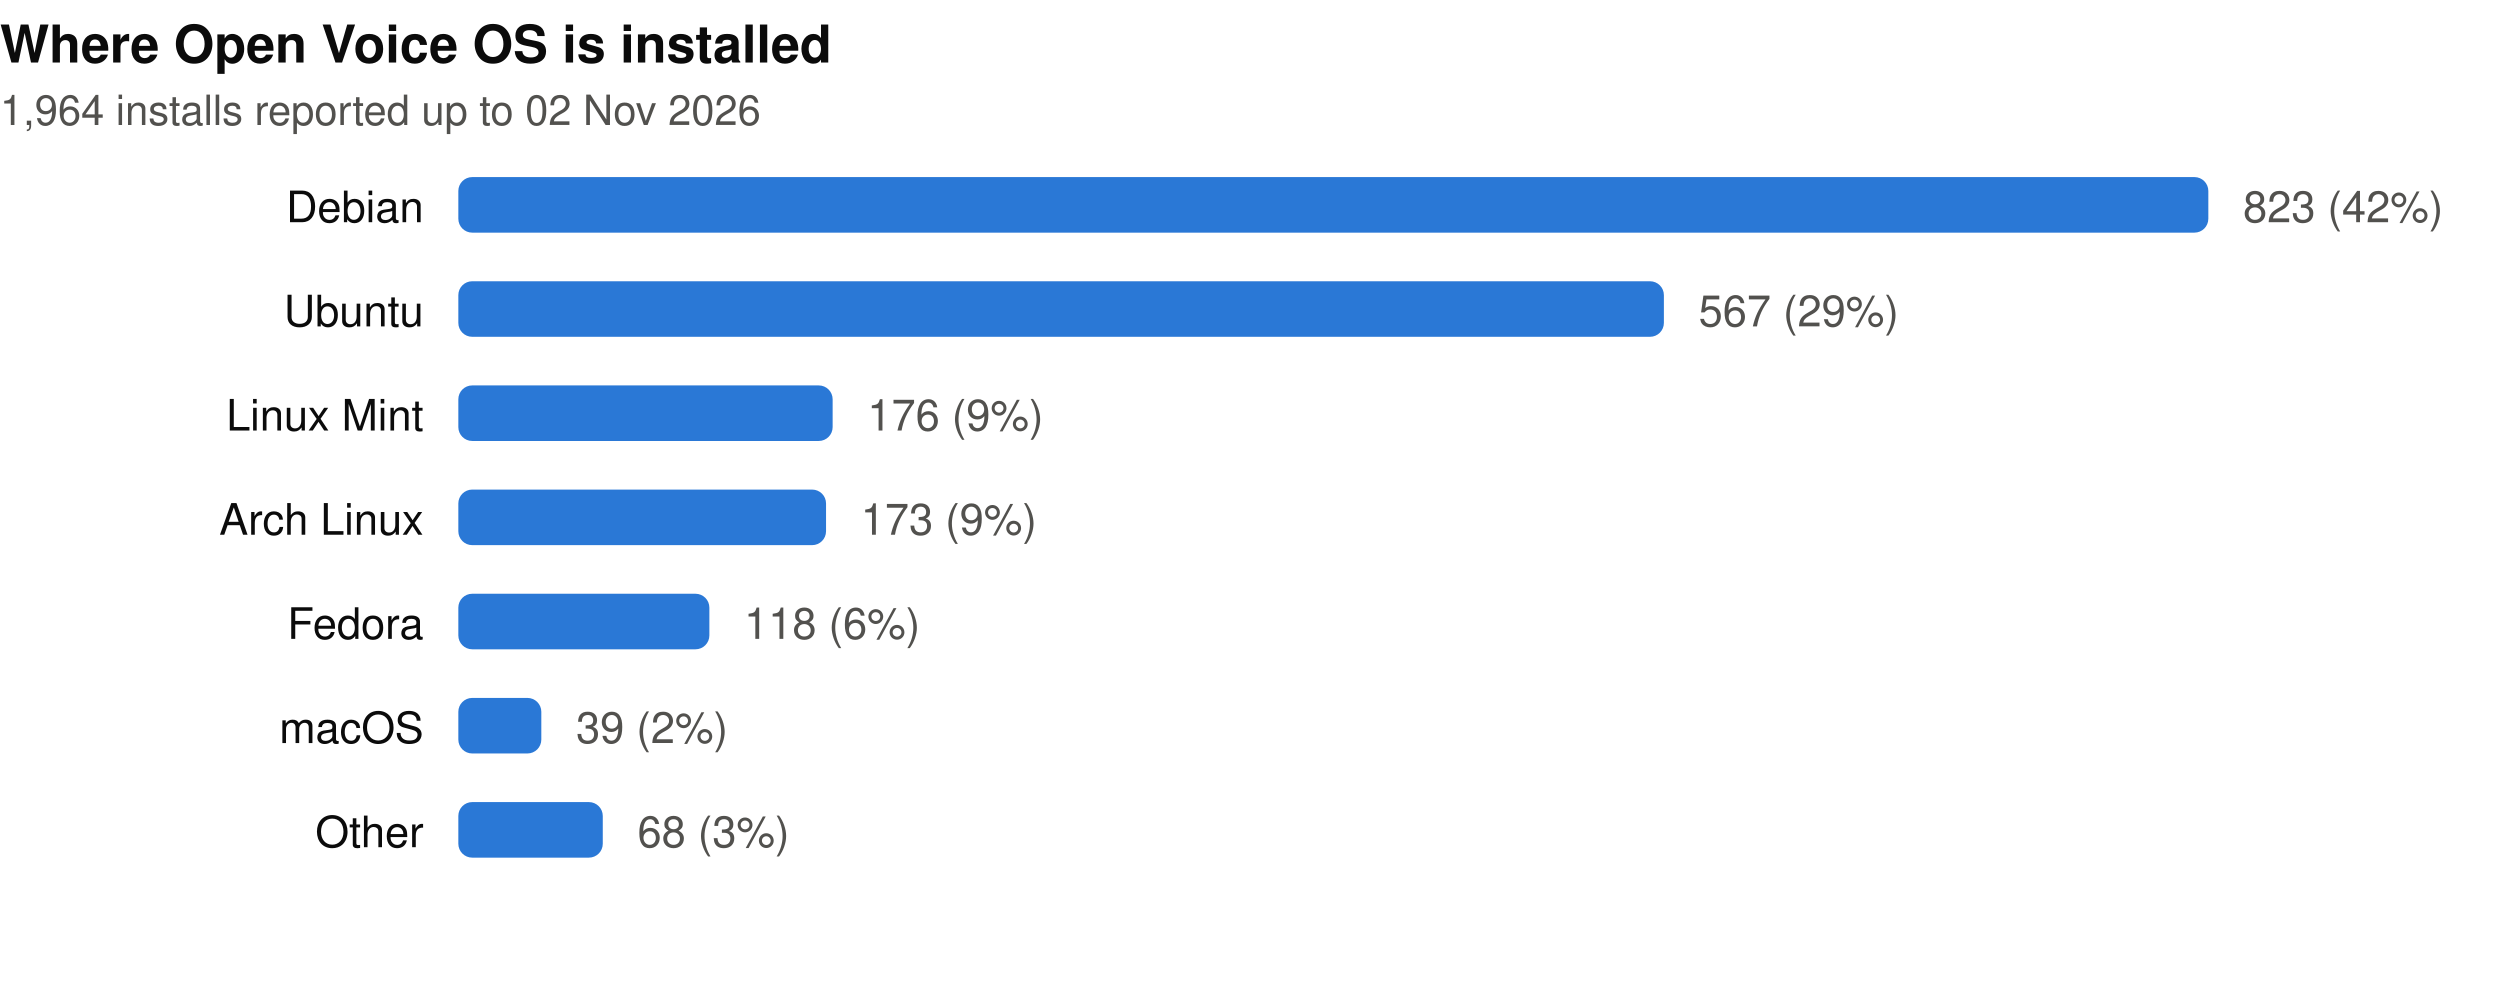
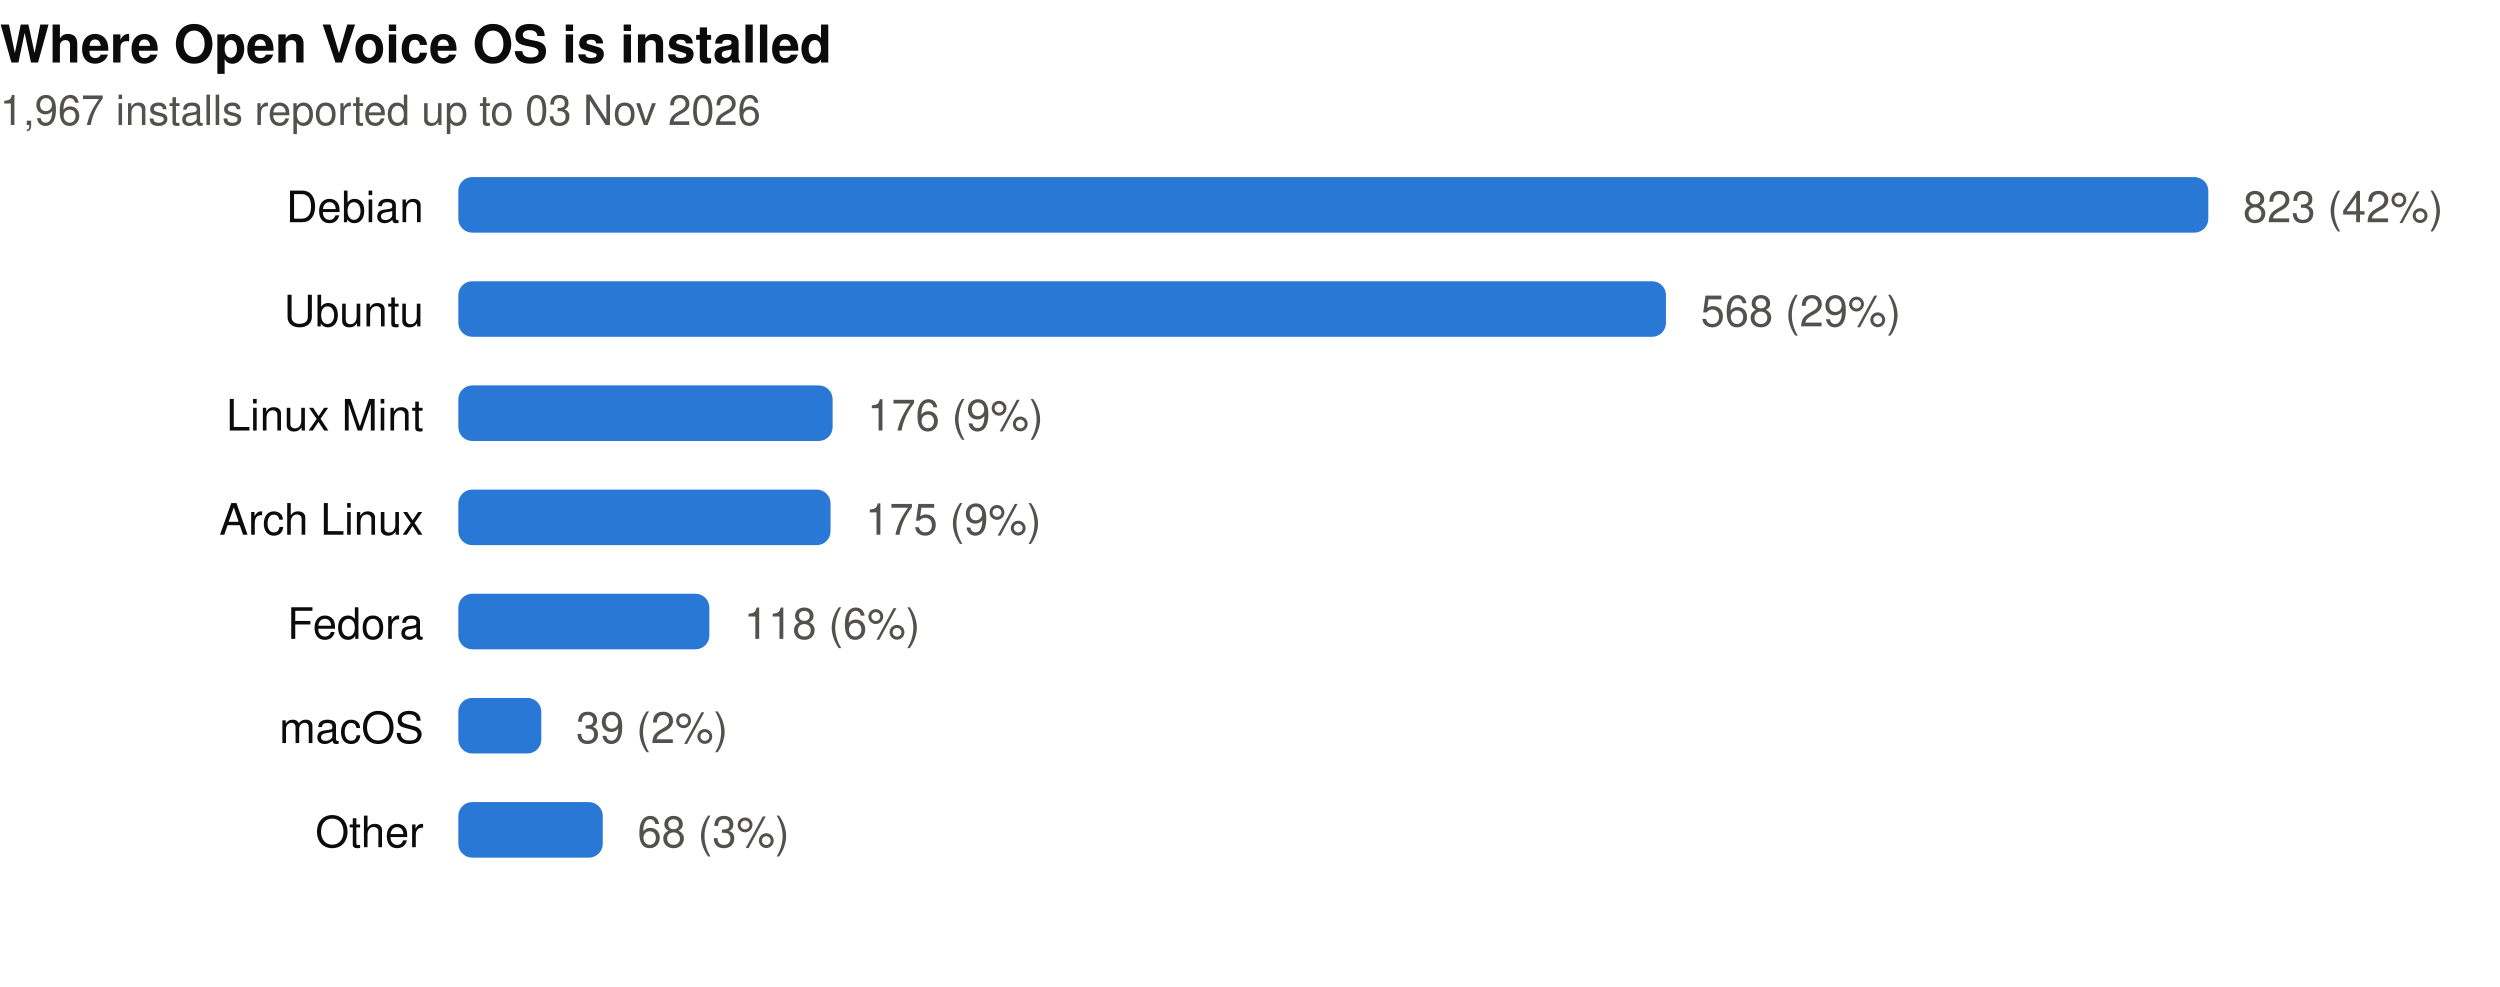
- <svg xmlns="http://www.w3.org/2000/svg" width="720" height="284" viewBox="0 0 720 284" role="img" aria-label="Where Open Voice OS is installed. 1,964 installs reported up to 02 Nov 2026">
+ <svg xmlns="http://www.w3.org/2000/svg" width="720" height="284" viewBox="0 0 720 284" role="img" aria-label="Where Open Voice OS is installed. 1,967 installs reported up to 03 Nov 2026">
  <text x="0" y="18" font-family="ui-sans-serif,-apple-system,BlinkMacSystemFont,'Segoe UI',Helvetica,Arial,sans-serif" font-size="15" font-weight="600" fill="#0b0b0b">Where Open Voice OS is installed</text>
-   <text x="0" y="36" font-family="ui-sans-serif,-apple-system,BlinkMacSystemFont,'Segoe UI',Helvetica,Arial,sans-serif" font-size="12" fill="#52514e">1,964 installs reported up to 02 Nov 2026</text>
+   <text x="0" y="36" font-family="ui-sans-serif,-apple-system,BlinkMacSystemFont,'Segoe UI',Helvetica,Arial,sans-serif" font-size="12" fill="#52514e">1,967 installs reported up to 03 Nov 2026</text>
  <text x="122" y="64.0" text-anchor="end" font-family="ui-sans-serif,-apple-system,BlinkMacSystemFont,'Segoe UI',Helvetica,Arial,sans-serif" font-size="12.5" fill="#0b0b0b">Debian</text>
  <rect x="132" y="51.0" width="504.0" height="16" rx="4" fill="#2a78d6" />
  <text x="646.0" y="64.0" font-family="ui-sans-serif,-apple-system,BlinkMacSystemFont,'Segoe UI',Helvetica,Arial,sans-serif" font-size="12.5" fill="#52514e">823 (42%)</text>
  <text x="122" y="94.0" text-anchor="end" font-family="ui-sans-serif,-apple-system,BlinkMacSystemFont,'Segoe UI',Helvetica,Arial,sans-serif" font-size="12.5" fill="#0b0b0b">Ubuntu</text>
-   <rect x="132" y="81.0" width="347.2" height="16" rx="4" fill="#2a78d6" />
-   <text x="489.2" y="94.0" font-family="ui-sans-serif,-apple-system,BlinkMacSystemFont,'Segoe UI',Helvetica,Arial,sans-serif" font-size="12.5" fill="#52514e">567 (29%)</text>
+   <rect x="132" y="81.0" width="347.8" height="16" rx="4" fill="#2a78d6" />
+   <text x="489.8" y="94.0" font-family="ui-sans-serif,-apple-system,BlinkMacSystemFont,'Segoe UI',Helvetica,Arial,sans-serif" font-size="12.5" fill="#52514e">568 (29%)</text>
  <text x="122" y="124.0" text-anchor="end" font-family="ui-sans-serif,-apple-system,BlinkMacSystemFont,'Segoe UI',Helvetica,Arial,sans-serif" font-size="12.5" fill="#0b0b0b">Linux Mint</text>
  <rect x="132" y="111.0" width="107.8" height="16" rx="4" fill="#2a78d6" />
  <text x="249.8" y="124.0" font-family="ui-sans-serif,-apple-system,BlinkMacSystemFont,'Segoe UI',Helvetica,Arial,sans-serif" font-size="12.5" fill="#52514e">176 (9%)</text>
  <text x="122" y="154.0" text-anchor="end" font-family="ui-sans-serif,-apple-system,BlinkMacSystemFont,'Segoe UI',Helvetica,Arial,sans-serif" font-size="12.5" fill="#0b0b0b">Arch Linux</text>
-   <rect x="132" y="141.0" width="105.9" height="16" rx="4" fill="#2a78d6" />
-   <text x="247.9" y="154.0" font-family="ui-sans-serif,-apple-system,BlinkMacSystemFont,'Segoe UI',Helvetica,Arial,sans-serif" font-size="12.5" fill="#52514e">173 (9%)</text>
+   <rect x="132" y="141.0" width="107.2" height="16" rx="4" fill="#2a78d6" />
+   <text x="249.2" y="154.0" font-family="ui-sans-serif,-apple-system,BlinkMacSystemFont,'Segoe UI',Helvetica,Arial,sans-serif" font-size="12.5" fill="#52514e">175 (9%)</text>
  <text x="122" y="184.0" text-anchor="end" font-family="ui-sans-serif,-apple-system,BlinkMacSystemFont,'Segoe UI',Helvetica,Arial,sans-serif" font-size="12.5" fill="#0b0b0b">Fedora</text>
  <rect x="132" y="171.0" width="72.3" height="16" rx="4" fill="#2a78d6" />
  <text x="214.3" y="184.0" font-family="ui-sans-serif,-apple-system,BlinkMacSystemFont,'Segoe UI',Helvetica,Arial,sans-serif" font-size="12.5" fill="#52514e">118 (6%)</text>
  <text x="122" y="214.0" text-anchor="end" font-family="ui-sans-serif,-apple-system,BlinkMacSystemFont,'Segoe UI',Helvetica,Arial,sans-serif" font-size="12.5" fill="#0b0b0b">macOS</text>
  <rect x="132" y="201.0" width="23.9" height="16" rx="4" fill="#2a78d6" />
  <text x="165.9" y="214.0" font-family="ui-sans-serif,-apple-system,BlinkMacSystemFont,'Segoe UI',Helvetica,Arial,sans-serif" font-size="12.5" fill="#52514e">39 (2%)</text>
  <text x="122" y="244.0" text-anchor="end" font-family="ui-sans-serif,-apple-system,BlinkMacSystemFont,'Segoe UI',Helvetica,Arial,sans-serif" font-size="12.5" fill="#0b0b0b">Other</text>
  <rect x="132" y="231.0" width="41.6" height="16" rx="4" fill="#2a78d6" />
  <text x="183.6" y="244.0" font-family="ui-sans-serif,-apple-system,BlinkMacSystemFont,'Segoe UI',Helvetica,Arial,sans-serif" font-size="12.5" fill="#52514e">68 (3%)</text>
</svg>
